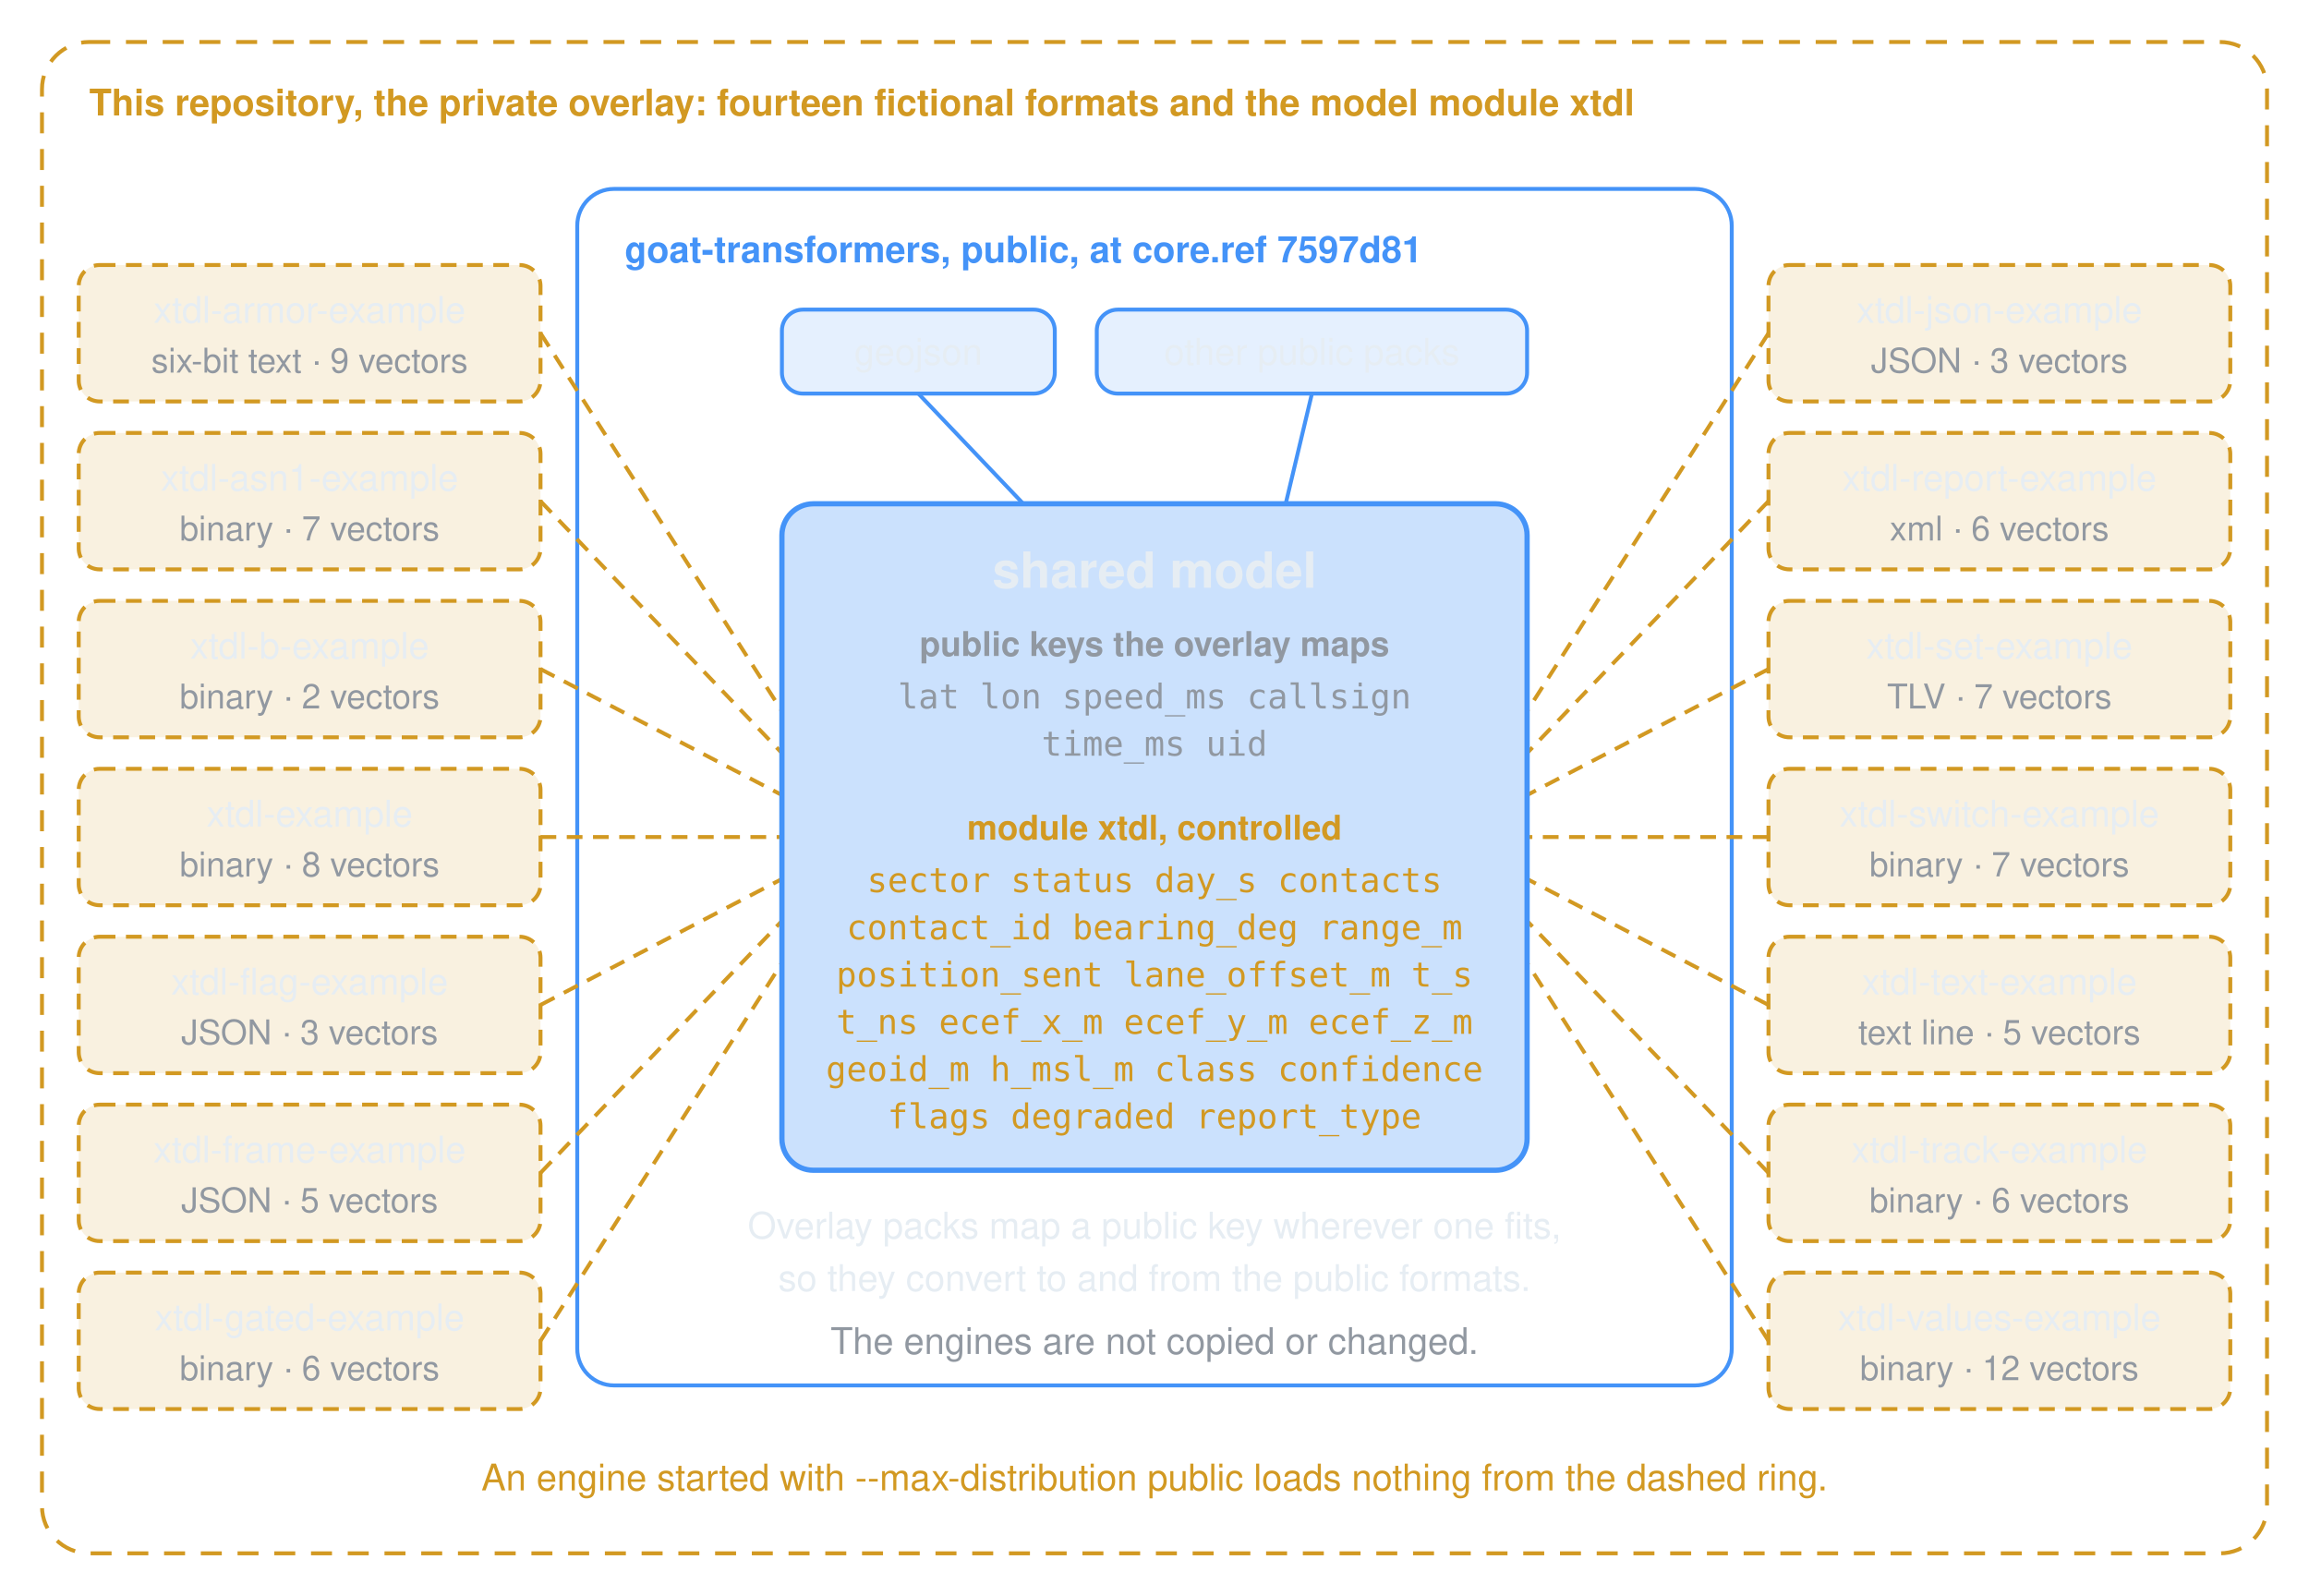
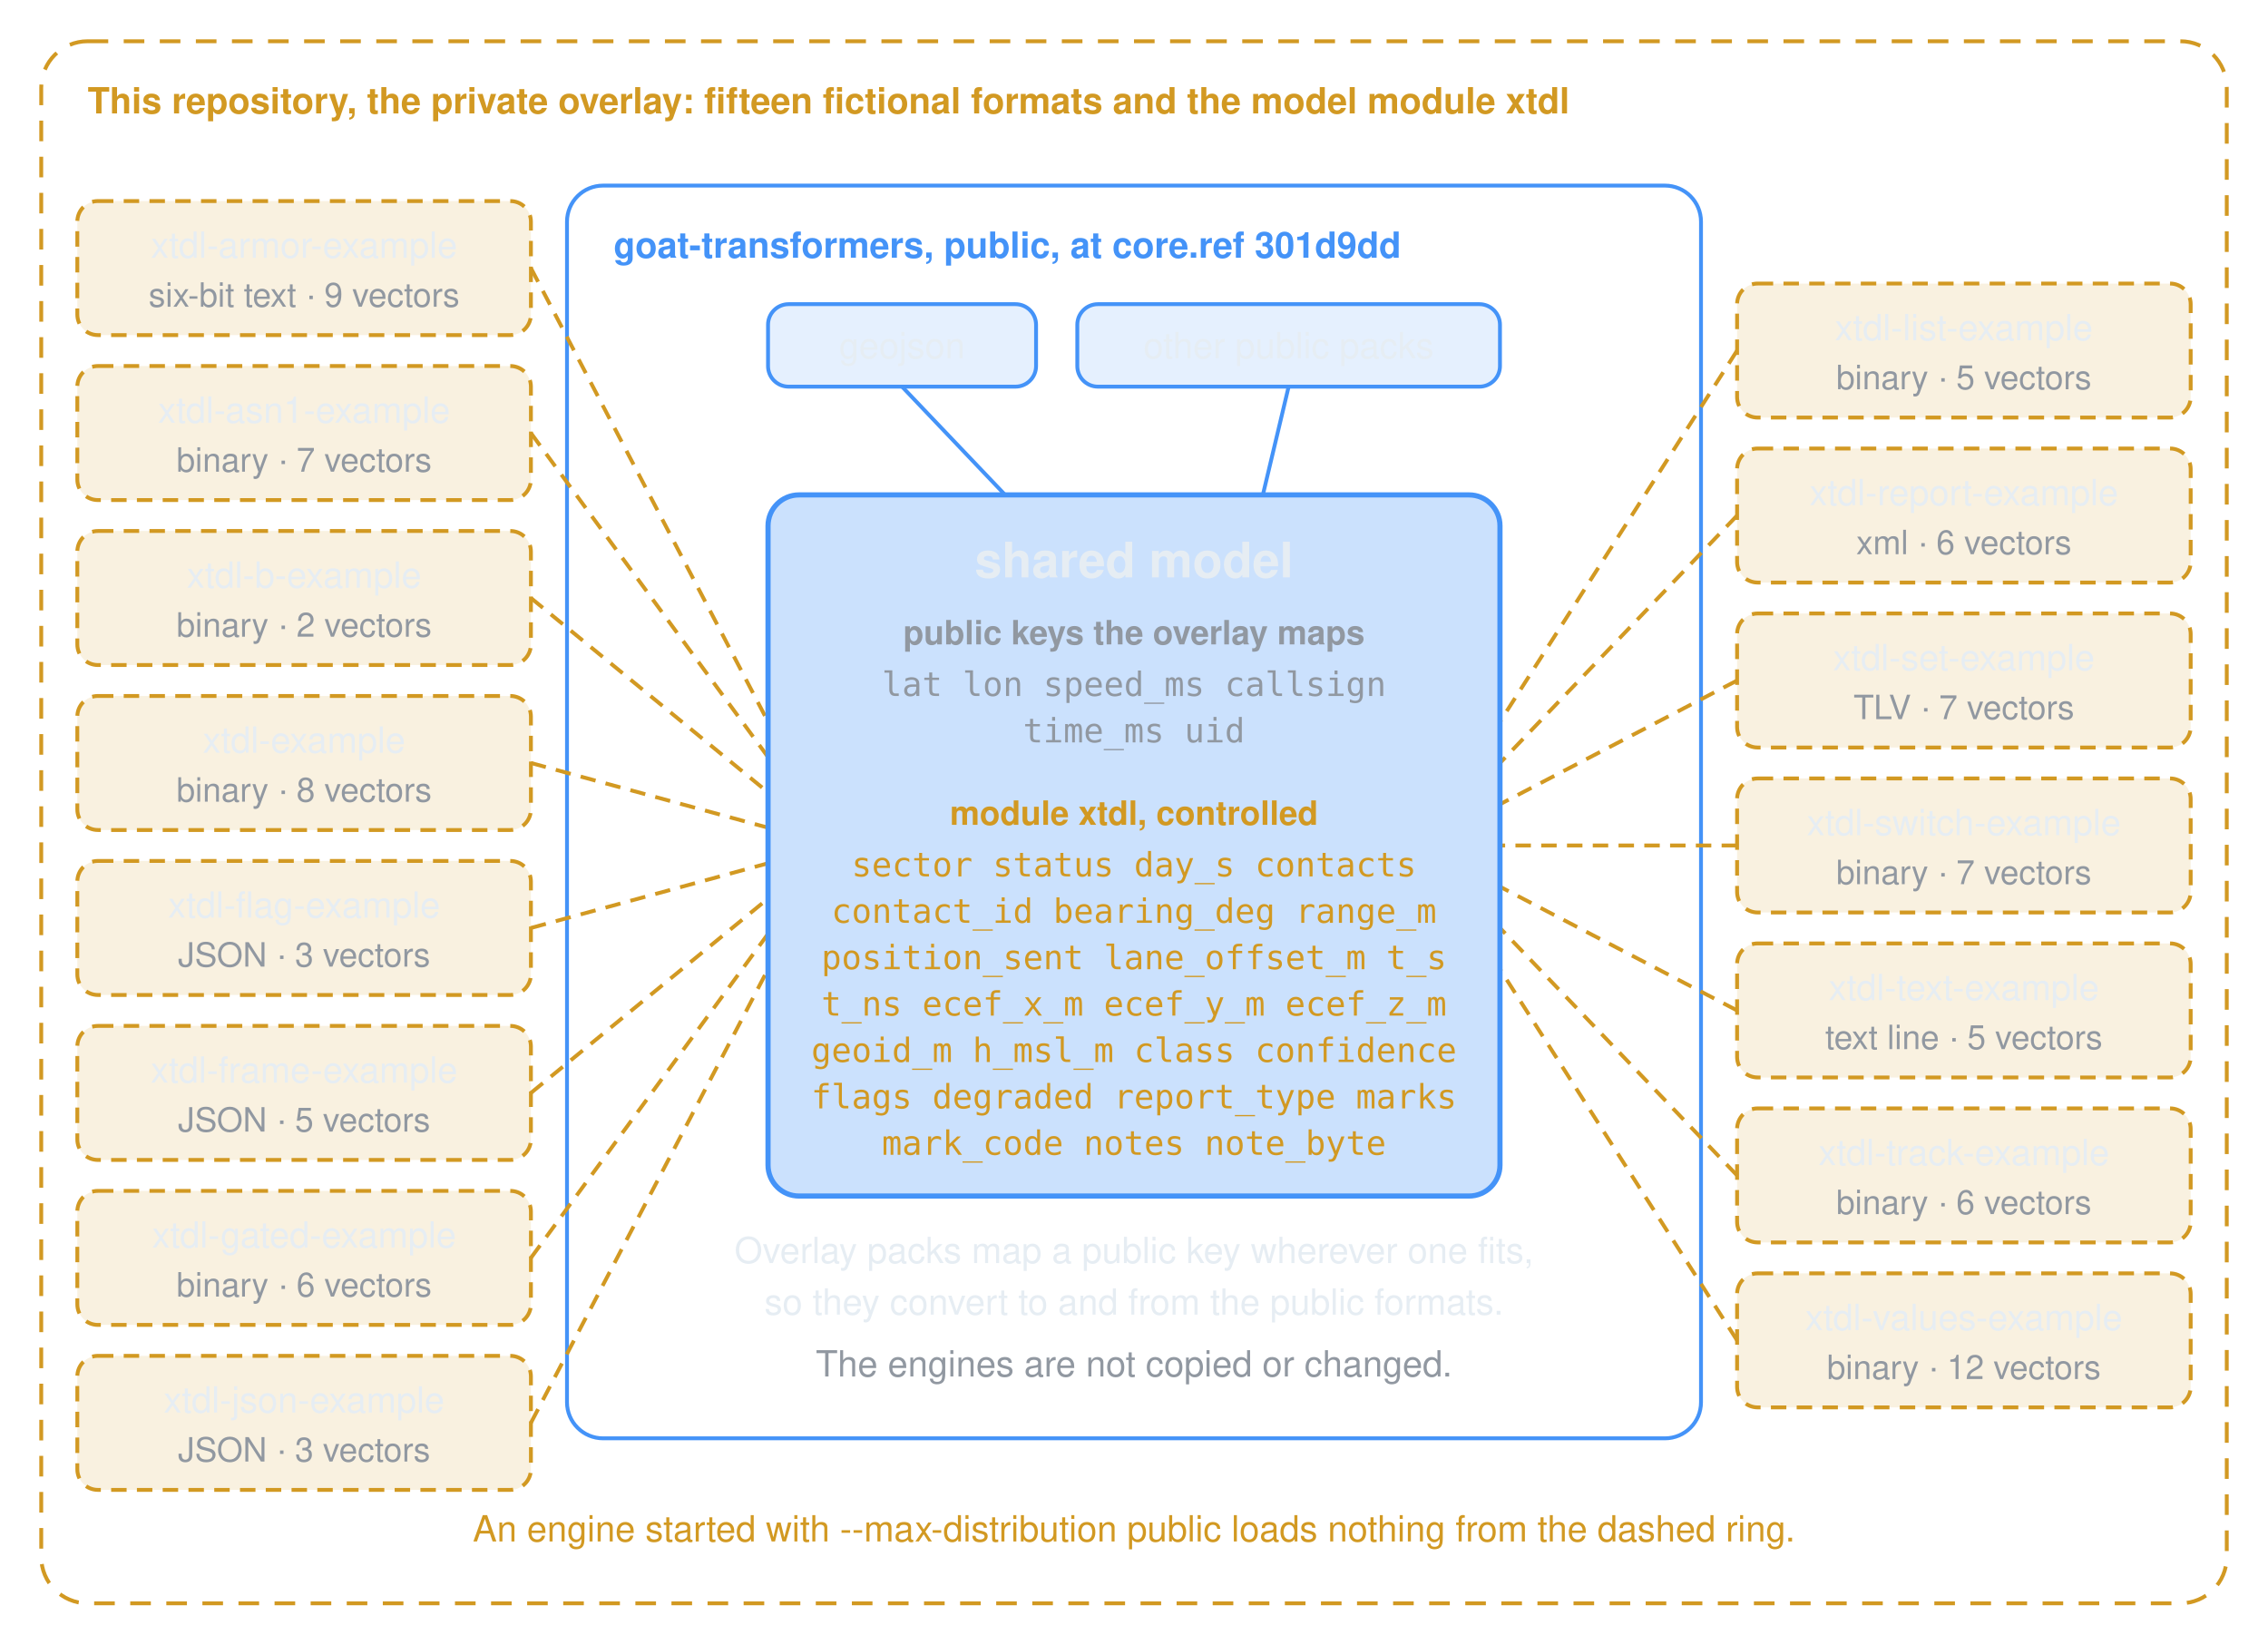
- <svg xmlns="http://www.w3.org/2000/svg" viewBox="0 0 880 608" width="880" height="608" role="img" aria-labelledby="t d">
+ <svg xmlns="http://www.w3.org/2000/svg" viewBox="0 0 880 638" width="880" height="638" role="img" aria-labelledby="t d">
  <style>
  .ink{fill:#e6edf3} .quiet{fill:#9198a1} .pub{fill:#4493f8} .ovl{fill:#d29922}
  .t{font-family:-apple-system,BlinkMacSystemFont,"Segoe UI",Helvetica,Arial,sans-serif}
  .m{font-family:ui-monospace,SFMono-Regular,Menlo,Consolas,monospace}
  .box{fill:#4493f8;fill-opacity:.14;stroke:#4493f8;stroke-width:1.5}
  .hub{fill:#4493f8;fill-opacity:.28;stroke:#4493f8;stroke-width:2}
  .obox{fill:#d29922;fill-opacity:.14;stroke:#d29922;stroke-width:1.5;stroke-dasharray:6 4}
  .ring{fill:none;stroke:#4493f8;stroke-width:1.5}
  .oring{fill:none;stroke:#d29922;stroke-width:1.5;stroke-dasharray:8 6}
  .ln{stroke:#4493f8;stroke-width:1.5;fill:none}
  .oln{stroke:#d29922;stroke-width:1.5;fill:none;stroke-dasharray:6 4}
</style>
-   <rect x="16" y="16" width="848" height="576" rx="18" class="oring" />
-   <text x="34" y="44" class="t ovl" font-size="14" text-anchor="start" font-weight="600">This repository, the private overlay: fourteen fictional formats and the model module xtdl</text>
-   <rect x="220" y="72" width="440" height="456" rx="14" class="ring" />
-   <text x="238" y="100" class="t pub" font-size="14" text-anchor="start" font-weight="600">goat-transformers, public, at core.ref 7597d81</text>
+   <rect x="16" y="16" width="848" height="606" rx="18" class="oring" />
+   <text x="34" y="44" class="t ovl" font-size="14" text-anchor="start" font-weight="600">This repository, the private overlay: fifteen fictional formats and the model module xtdl</text>
+   <rect x="220" y="72" width="440" height="486" rx="14" class="ring" />
+   <text x="238" y="100" class="t pub" font-size="14" text-anchor="start" font-weight="600">goat-transformers, public, at core.ref 301d9dd</text>
  <path d="M350 150 L390 192" class="ln" />
  <path d="M500 150 L490 192" class="ln" />
  <rect x="298" y="118" width="104" height="32" rx="8" class="box" />
  <text x="350" y="139" class="t ink" font-size="14" text-anchor="middle">geojson</text>
  <rect x="418" y="118" width="164" height="32" rx="8" class="box" />
  <text x="500" y="139" class="t ink" font-size="14" text-anchor="middle">other public packs</text>
-   <path d="M206 127 L298 271" class="oln" />
-   <path d="M206 191 L298 287" class="oln" />
-   <path d="M206 255 L298 303" class="oln" />
-   <path d="M206 319 L298 319" class="oln" />
-   <path d="M206 383 L298 335" class="oln" />
-   <path d="M206 447 L298 351" class="oln" />
-   <path d="M206 511 L298 367" class="oln" />
-   <path d="M674 127 L582 271" class="oln" />
-   <path d="M674 191 L582 287" class="oln" />
-   <path d="M674 255 L582 303" class="oln" />
-   <path d="M674 319 L582 319" class="oln" />
-   <path d="M674 383 L582 335" class="oln" />
-   <path d="M674 447 L582 351" class="oln" />
-   <path d="M674 511 L582 367" class="oln" />
-   <rect x="30" y="101" width="176" height="52" rx="8" class="obox" />
-   <text x="118" y="123" class="t ink" font-size="14" text-anchor="middle">xtdl-armor-example</text>
-   <text x="118" y="142" class="t quiet" font-size="13" text-anchor="middle">six-bit text · 9 vectors</text>
-   <rect x="30" y="165" width="176" height="52" rx="8" class="obox" />
-   <text x="118" y="187" class="t ink" font-size="14" text-anchor="middle">xtdl-asn1-example</text>
-   <text x="118" y="206" class="t quiet" font-size="13" text-anchor="middle">binary · 7 vectors</text>
-   <rect x="30" y="229" width="176" height="52" rx="8" class="obox" />
-   <text x="118" y="251" class="t ink" font-size="14" text-anchor="middle">xtdl-b-example</text>
-   <text x="118" y="270" class="t quiet" font-size="13" text-anchor="middle">binary · 2 vectors</text>
-   <rect x="30" y="293" width="176" height="52" rx="8" class="obox" />
-   <text x="118" y="315" class="t ink" font-size="14" text-anchor="middle">xtdl-example</text>
-   <text x="118" y="334" class="t quiet" font-size="13" text-anchor="middle">binary · 8 vectors</text>
-   <rect x="30" y="357" width="176" height="52" rx="8" class="obox" />
-   <text x="118" y="379" class="t ink" font-size="14" text-anchor="middle">xtdl-flag-example</text>
-   <text x="118" y="398" class="t quiet" font-size="13" text-anchor="middle">JSON · 3 vectors</text>
-   <rect x="30" y="421" width="176" height="52" rx="8" class="obox" />
-   <text x="118" y="443" class="t ink" font-size="14" text-anchor="middle">xtdl-frame-example</text>
-   <text x="118" y="462" class="t quiet" font-size="13" text-anchor="middle">JSON · 5 vectors</text>
-   <rect x="30" y="485" width="176" height="52" rx="8" class="obox" />
-   <text x="118" y="507" class="t ink" font-size="14" text-anchor="middle">xtdl-gated-example</text>
-   <text x="118" y="526" class="t quiet" font-size="13" text-anchor="middle">binary · 6 vectors</text>
-   <rect x="674" y="101" width="176" height="52" rx="8" class="obox" />
-   <text x="762" y="123" class="t ink" font-size="14" text-anchor="middle">xtdl-json-example</text>
-   <text x="762" y="142" class="t quiet" font-size="13" text-anchor="middle">JSON · 3 vectors</text>
-   <rect x="674" y="165" width="176" height="52" rx="8" class="obox" />
-   <text x="762" y="187" class="t ink" font-size="14" text-anchor="middle">xtdl-report-example</text>
-   <text x="762" y="206" class="t quiet" font-size="13" text-anchor="middle">xml · 6 vectors</text>
-   <rect x="674" y="229" width="176" height="52" rx="8" class="obox" />
-   <text x="762" y="251" class="t ink" font-size="14" text-anchor="middle">xtdl-set-example</text>
-   <text x="762" y="270" class="t quiet" font-size="13" text-anchor="middle">TLV · 7 vectors</text>
-   <rect x="674" y="293" width="176" height="52" rx="8" class="obox" />
-   <text x="762" y="315" class="t ink" font-size="14" text-anchor="middle">xtdl-switch-example</text>
-   <text x="762" y="334" class="t quiet" font-size="13" text-anchor="middle">binary · 7 vectors</text>
-   <rect x="674" y="357" width="176" height="52" rx="8" class="obox" />
-   <text x="762" y="379" class="t ink" font-size="14" text-anchor="middle">xtdl-text-example</text>
-   <text x="762" y="398" class="t quiet" font-size="13" text-anchor="middle">text line · 5 vectors</text>
-   <rect x="674" y="421" width="176" height="52" rx="8" class="obox" />
-   <text x="762" y="443" class="t ink" font-size="14" text-anchor="middle">xtdl-track-example</text>
-   <text x="762" y="462" class="t quiet" font-size="13" text-anchor="middle">binary · 6 vectors</text>
-   <rect x="674" y="485" width="176" height="52" rx="8" class="obox" />
-   <text x="762" y="507" class="t ink" font-size="14" text-anchor="middle">xtdl-values-example</text>
-   <text x="762" y="526" class="t quiet" font-size="13" text-anchor="middle">binary · 12 vectors</text>
-   <rect x="298" y="192" width="284" height="254" rx="12" class="hub" />
+   <path d="M206 104 L298 280" class="oln" />
+   <path d="M206 168 L298 293.7" class="oln" />
+   <path d="M206 232 L298 307.4" class="oln" />
+   <path d="M206 296 L298 321.1" class="oln" />
+   <path d="M206 360 L298 334.9" class="oln" />
+   <path d="M206 424 L298 348.6" class="oln" />
+   <path d="M206 488 L298 362.3" class="oln" />
+   <path d="M206 552 L298 376" class="oln" />
+   <path d="M674 136 L582 280" class="oln" />
+   <path d="M674 200 L582 296" class="oln" />
+   <path d="M674 264 L582 312" class="oln" />
+   <path d="M674 328 L582 328" class="oln" />
+   <path d="M674 392 L582 344" class="oln" />
+   <path d="M674 456 L582 360" class="oln" />
+   <path d="M674 520 L582 376" class="oln" />
+   <rect x="30" y="78" width="176" height="52" rx="8" class="obox" />
+   <text x="118" y="100" class="t ink" font-size="14" text-anchor="middle">xtdl-armor-example</text>
+   <text x="118" y="119" class="t quiet" font-size="13" text-anchor="middle">six-bit text · 9 vectors</text>
+   <rect x="30" y="142" width="176" height="52" rx="8" class="obox" />
+   <text x="118" y="164" class="t ink" font-size="14" text-anchor="middle">xtdl-asn1-example</text>
+   <text x="118" y="183" class="t quiet" font-size="13" text-anchor="middle">binary · 7 vectors</text>
+   <rect x="30" y="206" width="176" height="52" rx="8" class="obox" />
+   <text x="118" y="228" class="t ink" font-size="14" text-anchor="middle">xtdl-b-example</text>
+   <text x="118" y="247" class="t quiet" font-size="13" text-anchor="middle">binary · 2 vectors</text>
+   <rect x="30" y="270" width="176" height="52" rx="8" class="obox" />
+   <text x="118" y="292" class="t ink" font-size="14" text-anchor="middle">xtdl-example</text>
+   <text x="118" y="311" class="t quiet" font-size="13" text-anchor="middle">binary · 8 vectors</text>
+   <rect x="30" y="334" width="176" height="52" rx="8" class="obox" />
+   <text x="118" y="356" class="t ink" font-size="14" text-anchor="middle">xtdl-flag-example</text>
+   <text x="118" y="375" class="t quiet" font-size="13" text-anchor="middle">JSON · 3 vectors</text>
+   <rect x="30" y="398" width="176" height="52" rx="8" class="obox" />
+   <text x="118" y="420" class="t ink" font-size="14" text-anchor="middle">xtdl-frame-example</text>
+   <text x="118" y="439" class="t quiet" font-size="13" text-anchor="middle">JSON · 5 vectors</text>
+   <rect x="30" y="462" width="176" height="52" rx="8" class="obox" />
+   <text x="118" y="484" class="t ink" font-size="14" text-anchor="middle">xtdl-gated-example</text>
+   <text x="118" y="503" class="t quiet" font-size="13" text-anchor="middle">binary · 6 vectors</text>
+   <rect x="30" y="526" width="176" height="52" rx="8" class="obox" />
+   <text x="118" y="548" class="t ink" font-size="14" text-anchor="middle">xtdl-json-example</text>
+   <text x="118" y="567" class="t quiet" font-size="13" text-anchor="middle">JSON · 3 vectors</text>
+   <rect x="674" y="110" width="176" height="52" rx="8" class="obox" />
+   <text x="762" y="132" class="t ink" font-size="14" text-anchor="middle">xtdl-list-example</text>
+   <text x="762" y="151" class="t quiet" font-size="13" text-anchor="middle">binary · 5 vectors</text>
+   <rect x="674" y="174" width="176" height="52" rx="8" class="obox" />
+   <text x="762" y="196" class="t ink" font-size="14" text-anchor="middle">xtdl-report-example</text>
+   <text x="762" y="215" class="t quiet" font-size="13" text-anchor="middle">xml · 6 vectors</text>
+   <rect x="674" y="238" width="176" height="52" rx="8" class="obox" />
+   <text x="762" y="260" class="t ink" font-size="14" text-anchor="middle">xtdl-set-example</text>
+   <text x="762" y="279" class="t quiet" font-size="13" text-anchor="middle">TLV · 7 vectors</text>
+   <rect x="674" y="302" width="176" height="52" rx="8" class="obox" />
+   <text x="762" y="324" class="t ink" font-size="14" text-anchor="middle">xtdl-switch-example</text>
+   <text x="762" y="343" class="t quiet" font-size="13" text-anchor="middle">binary · 7 vectors</text>
+   <rect x="674" y="366" width="176" height="52" rx="8" class="obox" />
+   <text x="762" y="388" class="t ink" font-size="14" text-anchor="middle">xtdl-text-example</text>
+   <text x="762" y="407" class="t quiet" font-size="13" text-anchor="middle">text line · 5 vectors</text>
+   <rect x="674" y="430" width="176" height="52" rx="8" class="obox" />
+   <text x="762" y="452" class="t ink" font-size="14" text-anchor="middle">xtdl-track-example</text>
+   <text x="762" y="471" class="t quiet" font-size="13" text-anchor="middle">binary · 6 vectors</text>
+   <rect x="674" y="494" width="176" height="52" rx="8" class="obox" />
+   <text x="762" y="516" class="t ink" font-size="14" text-anchor="middle">xtdl-values-example</text>
+   <text x="762" y="535" class="t quiet" font-size="13" text-anchor="middle">binary · 12 vectors</text>
+   <rect x="298" y="192" width="284" height="272" rx="12" class="hub" />
  <text x="440" y="224" class="t ink" font-size="19" text-anchor="middle" font-weight="600">shared model</text>
  <text x="440" y="250" class="t quiet" font-size="13" text-anchor="middle" font-weight="600">public keys the overlay maps</text>
  <text x="440" y="320" class="t ovl" font-size="13" text-anchor="middle" font-weight="600">module xtdl, controlled</text>
  <text x="440" y="270" class="m quiet" font-size="13" text-anchor="middle">lat lon speed_ms callsign</text>
  <text x="440" y="288" class="m quiet" font-size="13" text-anchor="middle">time_ms uid</text>
  <text x="440" y="340" class="m ovl" font-size="13" text-anchor="middle">sector status day_s contacts</text>
  <text x="440" y="358" class="m ovl" font-size="13" text-anchor="middle">contact_id bearing_deg range_m</text>
  <text x="440" y="376" class="m ovl" font-size="13" text-anchor="middle">position_sent lane_offset_m t_s</text>
  <text x="440" y="394" class="m ovl" font-size="13" text-anchor="middle">t_ns ecef_x_m ecef_y_m ecef_z_m</text>
  <text x="440" y="412" class="m ovl" font-size="13" text-anchor="middle">geoid_m h_msl_m class confidence</text>
-   <text x="440" y="430" class="m ovl" font-size="13" text-anchor="middle">flags degraded report_type</text>
-   <text x="440" y="472" class="t ink" font-size="14" text-anchor="middle">Overlay packs map a public key wherever one fits,</text>
-   <text x="440" y="492" class="t ink" font-size="14" text-anchor="middle">so they convert to and from the public formats.</text>
-   <text x="440" y="516" class="t quiet" font-size="14" text-anchor="middle">The engines are not copied or changed.</text>
-   <text x="440" y="568" class="t ovl" font-size="14" text-anchor="middle">An engine started with --max-distribution public loads nothing from the dashed ring.</text>
+   <text x="440" y="430" class="m ovl" font-size="13" text-anchor="middle">flags degraded report_type marks</text>
+   <text x="440" y="448" class="m ovl" font-size="13" text-anchor="middle">mark_code notes note_byte</text>
+   <text x="440" y="490" class="t ink" font-size="14" text-anchor="middle">Overlay packs map a public key wherever one fits,</text>
+   <text x="440" y="510" class="t ink" font-size="14" text-anchor="middle">so they convert to and from the public formats.</text>
+   <text x="440" y="534" class="t quiet" font-size="14" text-anchor="middle">The engines are not copied or changed.</text>
+   <text x="440" y="598" class="t ovl" font-size="14" text-anchor="middle">An engine started with --max-distribution public loads nothing from the dashed ring.</text>
</svg>
